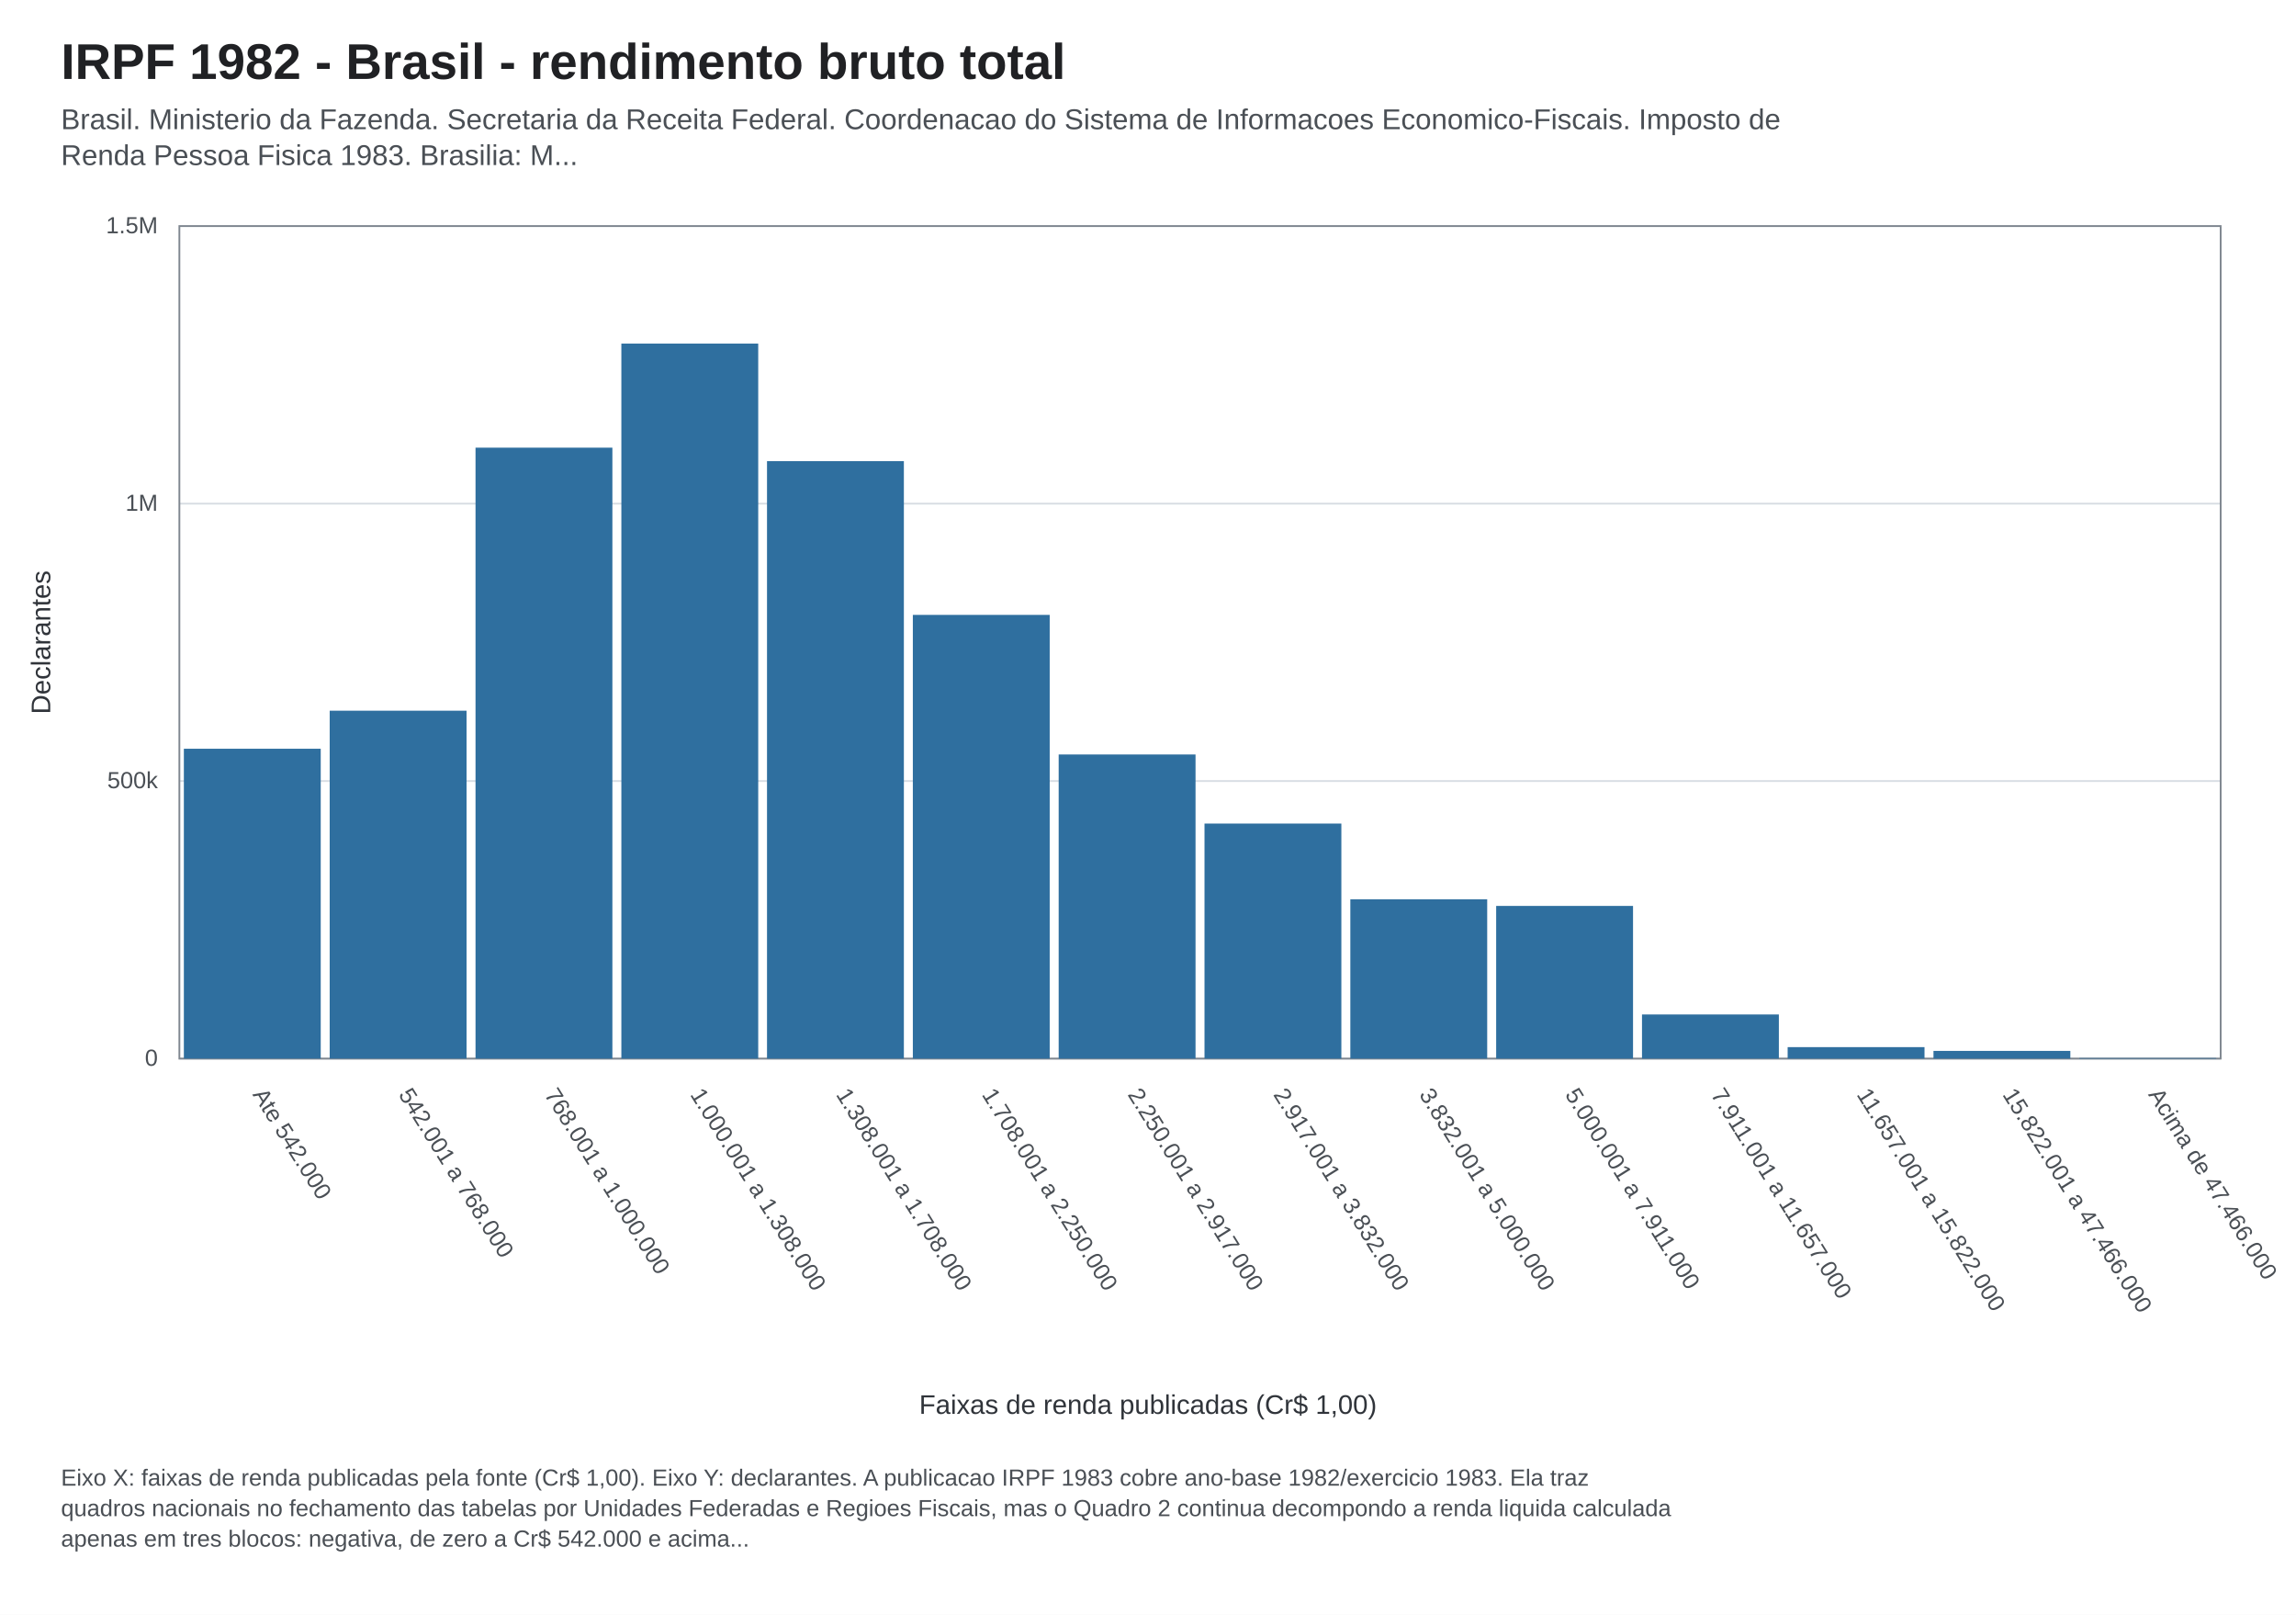
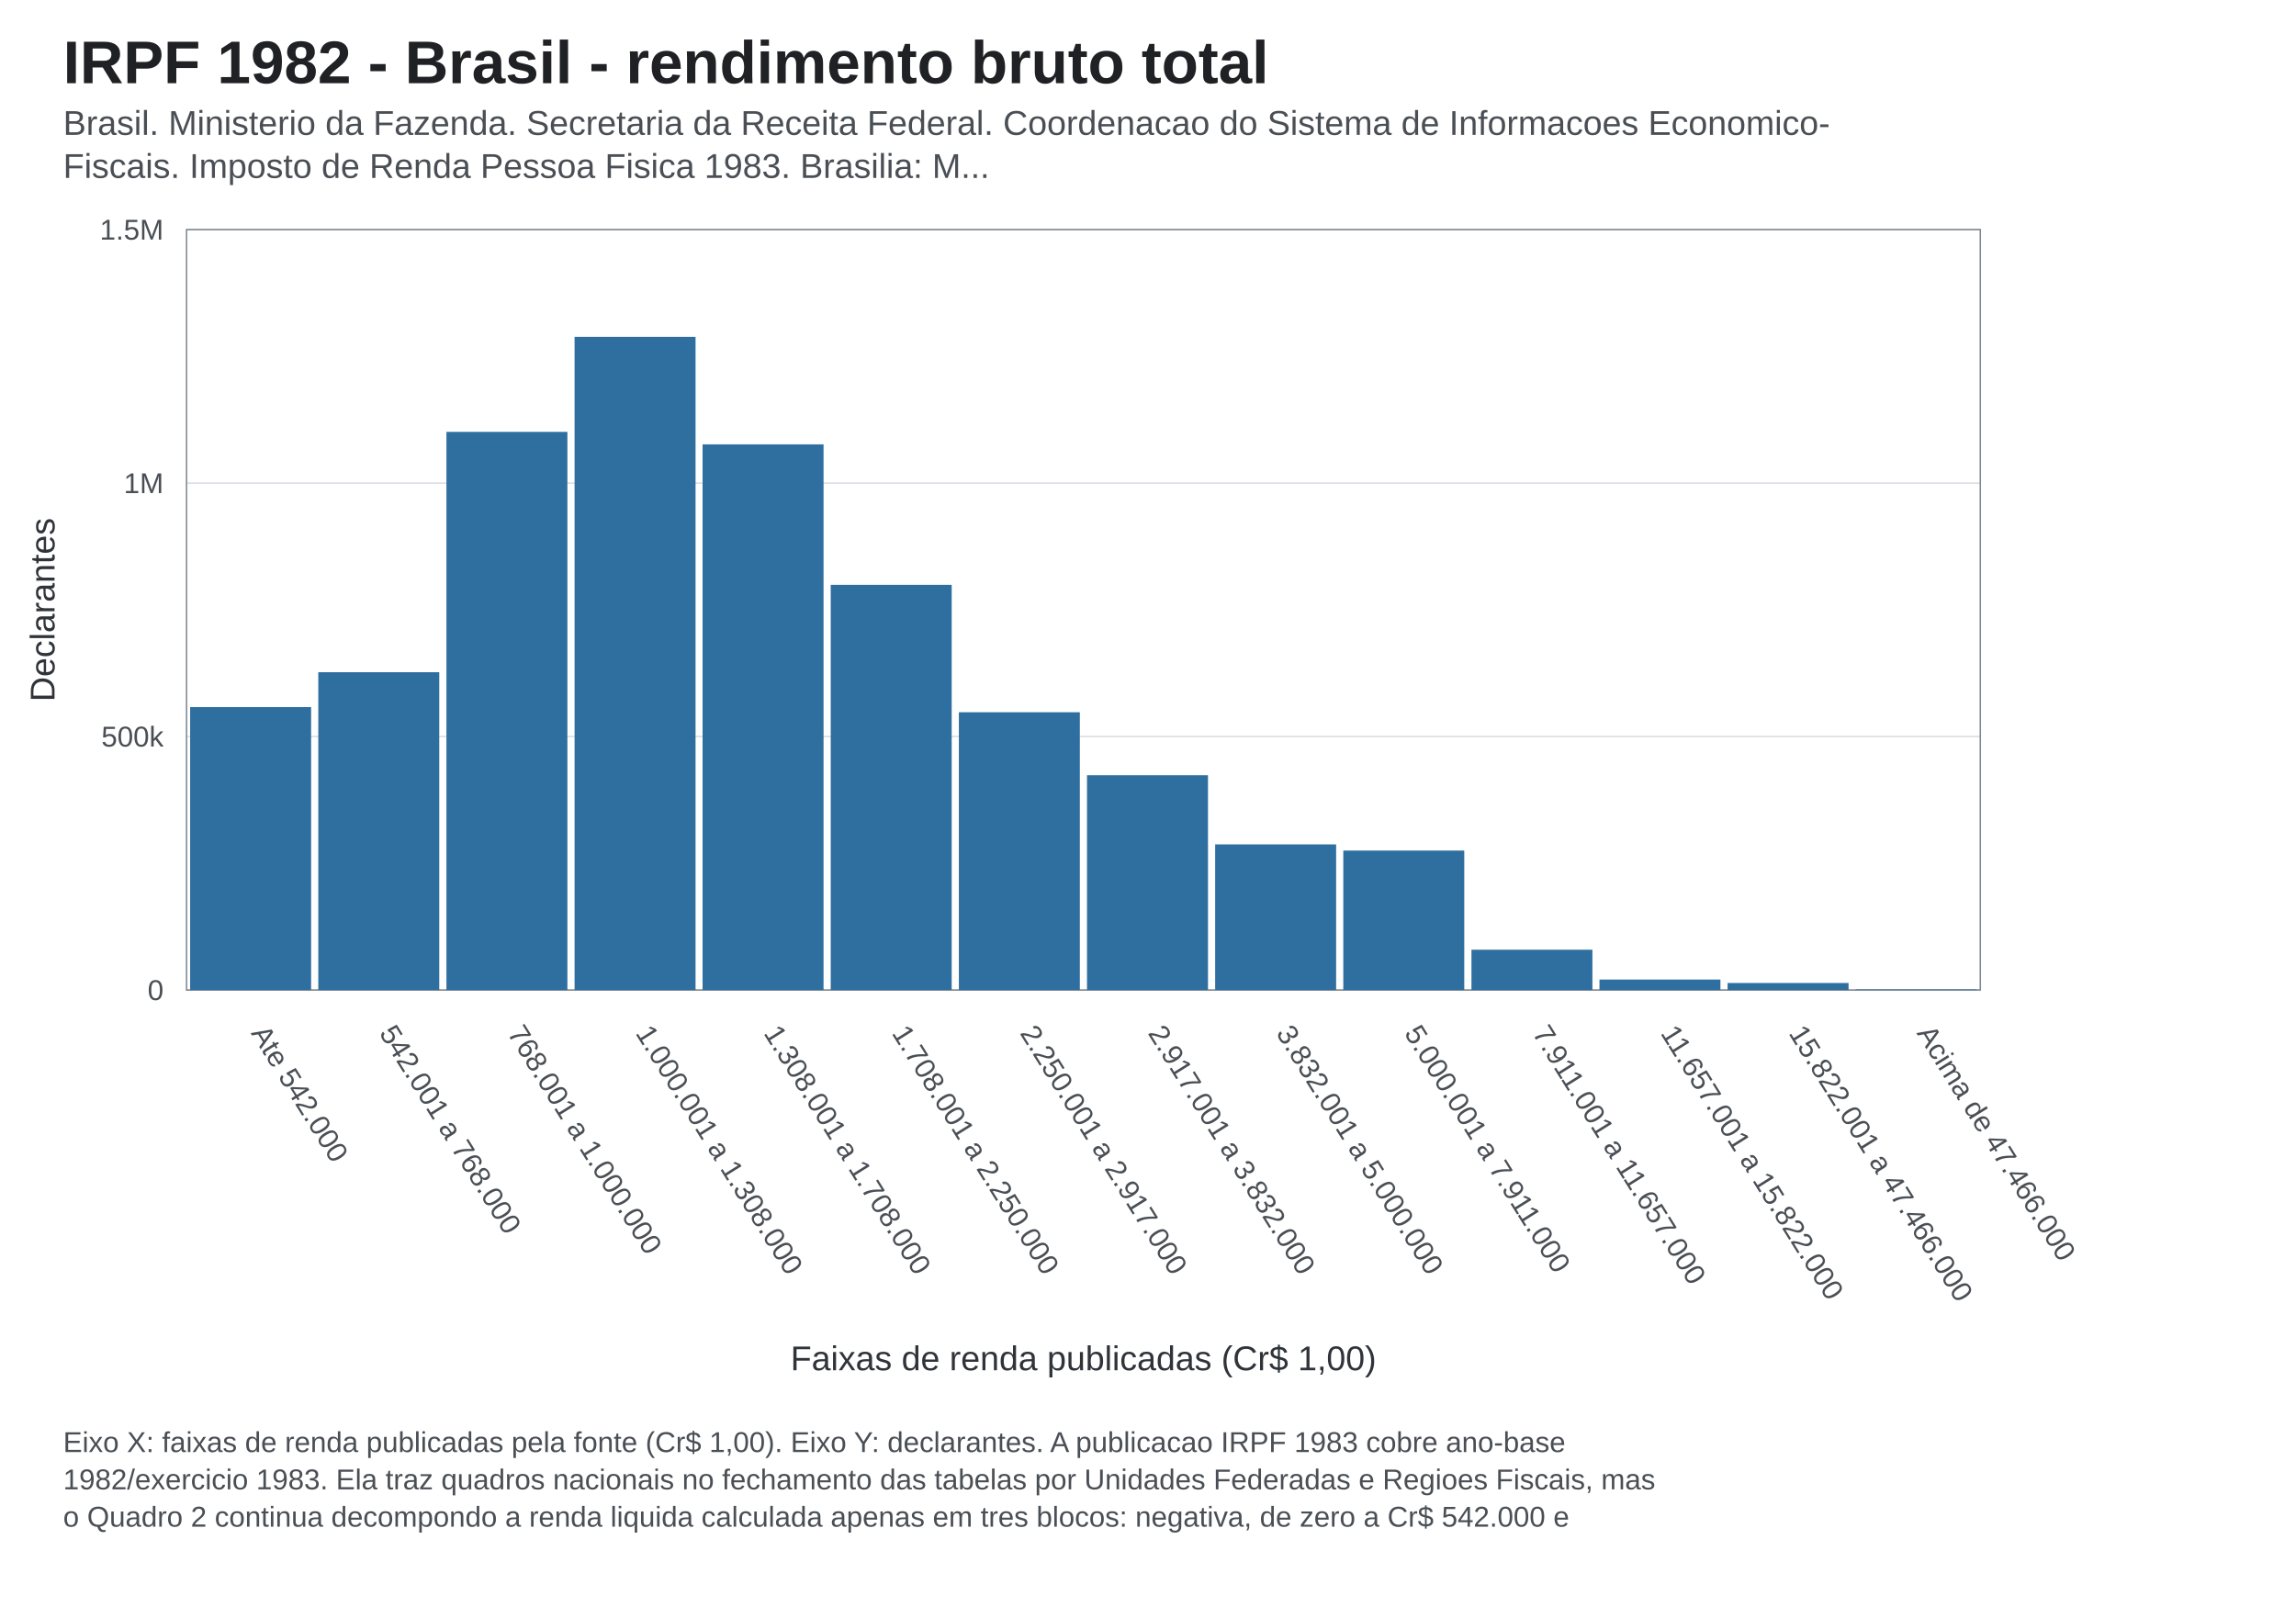
- <svg xmlns="http://www.w3.org/2000/svg" width="1280" height="900" viewBox="0 0 1280 900">
+ <svg xmlns="http://www.w3.org/2000/svg" width="1600" height="1120" viewBox="0 0 1600 1120">
  <style>
text{font-family:Arial,Helvetica,sans-serif;fill:#202124}
- .title{font-size:28px;font-weight:700}
- .subtitle{font-size:16px;fill:#4a4f55}
- .axis{font-size:15px;fill:#30343a}
- .tick{font-size:13px;fill:#4a4f55}
- .note{font-size:13px;fill:#4a4f55}
+ .title{font-size:42px;font-weight:700}
+ .subtitle{font-size:24px;fill:#4a4f55}
+ .axis{font-size:24px;fill:#30343a}
+ .tick{font-size:20px;fill:#4a4f55}
+ .note{font-size:20px;fill:#4a4f55}
.bar{fill:#2f6f9f}
.bar:hover{fill:#c85a28}
.grid{stroke:#d8dde3;stroke-width:1}
.frame{stroke:#7f8790;stroke-width:1;fill:none}
</style>
-   <rect x="0" y="0" width="1280" height="900" fill="#ffffff" />
-   <text x="34.0" y="44.0" class="title">IRPF 1982 - Brasil - rendimento bruto total</text>
-   <text x="34.0" y="72.0" class="subtitle">Brasil. Ministerio da Fazenda. Secretaria da Receita Federal. Coordenacao do Sistema de Informacoes Economico-Fiscais. Imposto de</text>
-   <text x="34.0" y="92.0" class="subtitle">Renda Pessoa Fisica 1983. Brasilia: M...</text>
-   <line x1="100" y1="590.0" x2="1238" y2="590.0" class="grid" />
-   <text x="88.0" y="594.0" class="tick" text-anchor="end">0</text>
-   <line x1="100" y1="435.3" x2="1238" y2="435.3" class="grid" />
-   <text x="88.0" y="439.3" class="tick" text-anchor="end">500k</text>
-   <line x1="100" y1="280.7" x2="1238" y2="280.7" class="grid" />
-   <text x="88.0" y="284.7" class="tick" text-anchor="end">1M</text>
-   <line x1="100" y1="126.0" x2="1238" y2="126.0" class="grid" />
-   <text x="88.0" y="130.0" class="tick" text-anchor="end">1.5M</text>
-   <rect x="100" y="126" width="1138" height="464" class="frame" />
-   <rect class="bar" x="102.5" y="417.3" width="76.3" height="172.7" />
-   <text class="tick" transform="translate(140.6,610.0) rotate(58)" text-anchor="start">Ate 542.000</text>
-   <rect class="bar" x="183.8" y="396.1" width="76.3" height="193.9" />
-   <text class="tick" transform="translate(221.9,610.0) rotate(58)" text-anchor="start">542.001 a 768.000</text>
-   <rect class="bar" x="265.1" y="249.5" width="76.3" height="340.5" />
-   <text class="tick" transform="translate(303.2,610.0) rotate(58)" text-anchor="start">768.001 a 1.000.000</text>
-   <rect class="bar" x="346.4" y="191.5" width="76.3" height="398.5" />
-   <text class="tick" transform="translate(384.5,610.0) rotate(58)" text-anchor="start">1.000.001 a 1.308.000</text>
-   <rect class="bar" x="427.6" y="257.0" width="76.3" height="333.0" />
-   <text class="tick" transform="translate(465.8,610.0) rotate(58)" text-anchor="start">1.308.001 a 1.708.000</text>
-   <rect class="bar" x="508.9" y="342.7" width="76.3" height="247.3" />
-   <text class="tick" transform="translate(547.1,610.0) rotate(58)" text-anchor="start">1.708.001 a 2.250.000</text>
-   <rect class="bar" x="590.2" y="420.5" width="76.3" height="169.5" />
-   <text class="tick" transform="translate(628.4,610.0) rotate(58)" text-anchor="start">2.250.001 a 2.917.000</text>
-   <rect class="bar" x="671.5" y="459.0" width="76.3" height="131.0" />
-   <text class="tick" transform="translate(709.6,610.0) rotate(58)" text-anchor="start">2.917.001 a 3.832.000</text>
-   <rect class="bar" x="752.8" y="501.2" width="76.3" height="88.8" />
-   <text class="tick" transform="translate(790.9,610.0) rotate(58)" text-anchor="start">3.832.001 a 5.000.000</text>
-   <rect class="bar" x="834.1" y="504.9" width="76.3" height="85.1" />
-   <text class="tick" transform="translate(872.2,610.0) rotate(58)" text-anchor="start">5.000.001 a 7.911.000</text>
-   <rect class="bar" x="915.4" y="565.4" width="76.3" height="24.6" />
-   <text class="tick" transform="translate(953.5,610.0) rotate(58)" text-anchor="start">7.911.001 a 11.657.000</text>
-   <rect class="bar" x="996.6" y="583.6" width="76.3" height="6.4" />
-   <text class="tick" transform="translate(1034.8,610.0) rotate(58)" text-anchor="start">11.657.001 a 15.822.000</text>
-   <rect class="bar" x="1077.9" y="585.7" width="76.3" height="4.3" />
-   <text class="tick" transform="translate(1116.1,610.0) rotate(58)" text-anchor="start">15.822.001 a 47.466.000</text>
-   <rect class="bar" x="1159.2" y="589.7" width="76.3" height="0.3" />
-   <text class="tick" transform="translate(1197.4,610.0) rotate(58)" text-anchor="start">Acima de 47.466.000</text>
-   <text x="640.0" y="788.0" class="axis" text-anchor="middle">Faixas de renda publicadas (Cr$ 1,00)</text>
-   <text class="axis" transform="translate(28,358.0) rotate(-90)" text-anchor="middle">Declarantes</text>
-   <text x="34.0" y="828.0" class="note">Eixo X: faixas de renda publicadas pela fonte (Cr$ 1,00). Eixo Y: declarantes. A publicacao IRPF 1983 cobre ano-base 1982/exercicio 1983. Ela traz</text>
-   <text x="34.0" y="845.0" class="note">quadros nacionais no fechamento das tabelas por Unidades Federadas e Regioes Fiscais, mas o Quadro 2 continua decompondo a renda liquida calculada</text>
-   <text x="34.0" y="862.0" class="note">apenas em tres blocos: negativa, de zero a Cr$ 542.000 e acima...</text>
+   <rect x="0" y="0" width="1600" height="1120" fill="#ffffff" />
+   <text x="44.0" y="58.0" class="title">IRPF 1982 - Brasil - rendimento bruto total</text>
+   <text x="44.0" y="94.0" class="subtitle">Brasil. Ministerio da Fazenda. Secretaria da Receita Federal. Coordenacao do Sistema de Informacoes Economico-</text>
+   <text x="44.0" y="124.0" class="subtitle">Fiscais. Imposto de Renda Pessoa Fisica 1983. Brasilia: M...</text>
+   <line x1="130" y1="690.0" x2="1380" y2="690.0" class="grid" />
+   <text x="114.0" y="697.0" class="tick" text-anchor="end">0</text>
+   <line x1="130" y1="513.3" x2="1380" y2="513.3" class="grid" />
+   <text x="114.0" y="520.3" class="tick" text-anchor="end">500k</text>
+   <line x1="130" y1="336.7" x2="1380" y2="336.7" class="grid" />
+   <text x="114.0" y="343.7" class="tick" text-anchor="end">1M</text>
+   <line x1="130" y1="160.0" x2="1380" y2="160.0" class="grid" />
+   <text x="114.0" y="167.0" class="tick" text-anchor="end">1.5M</text>
+   <rect x="130" y="160" width="1250" height="530" class="frame" />
+   <rect class="bar" x="132.5" y="492.8" width="84.3" height="197.2" />
+   <text class="tick" transform="translate(174.6,720.0) rotate(58)" text-anchor="start">Ate 542.000</text>
+   <rect class="bar" x="221.8" y="468.5" width="84.3" height="221.5" />
+   <text class="tick" transform="translate(263.9,720.0) rotate(58)" text-anchor="start">542.001 a 768.000</text>
+   <rect class="bar" x="311.1" y="301.0" width="84.3" height="389.0" />
+   <text class="tick" transform="translate(353.2,720.0) rotate(58)" text-anchor="start">768.001 a 1.000.000</text>
+   <rect class="bar" x="400.4" y="234.8" width="84.3" height="455.2" />
+   <text class="tick" transform="translate(442.5,720.0) rotate(58)" text-anchor="start">1.000.001 a 1.308.000</text>
+   <rect class="bar" x="489.6" y="309.7" width="84.3" height="380.3" />
+   <text class="tick" transform="translate(531.8,720.0) rotate(58)" text-anchor="start">1.308.001 a 1.708.000</text>
+   <rect class="bar" x="578.9" y="407.6" width="84.3" height="282.4" />
+   <text class="tick" transform="translate(621.1,720.0) rotate(58)" text-anchor="start">1.708.001 a 2.250.000</text>
+   <rect class="bar" x="668.2" y="496.4" width="84.3" height="193.6" />
+   <text class="tick" transform="translate(710.4,720.0) rotate(58)" text-anchor="start">2.250.001 a 2.917.000</text>
+   <rect class="bar" x="757.5" y="540.3" width="84.3" height="149.7" />
+   <text class="tick" transform="translate(799.6,720.0) rotate(58)" text-anchor="start">2.917.001 a 3.832.000</text>
+   <rect class="bar" x="846.8" y="588.5" width="84.3" height="101.5" />
+   <text class="tick" transform="translate(888.9,720.0) rotate(58)" text-anchor="start">3.832.001 a 5.000.000</text>
+   <rect class="bar" x="936.1" y="592.8" width="84.3" height="97.2" />
+   <text class="tick" transform="translate(978.2,720.0) rotate(58)" text-anchor="start">5.000.001 a 7.911.000</text>
+   <rect class="bar" x="1025.4" y="661.9" width="84.3" height="28.1" />
+   <text class="tick" transform="translate(1067.5,720.0) rotate(58)" text-anchor="start">7.911.001 a 11.657.000</text>
+   <rect class="bar" x="1114.6" y="682.7" width="84.3" height="7.3" />
+   <text class="tick" transform="translate(1156.8,720.0) rotate(58)" text-anchor="start">11.657.001 a 15.822.000</text>
+   <rect class="bar" x="1203.9" y="685.1" width="84.3" height="4.9" />
+   <text class="tick" transform="translate(1246.1,720.0) rotate(58)" text-anchor="start">15.822.001 a 47.466.000</text>
+   <rect class="bar" x="1293.2" y="689.6" width="84.3" height="0.4" />
+   <text class="tick" transform="translate(1335.4,720.0) rotate(58)" text-anchor="start">Acima de 47.466.000</text>
+   <text x="755.0" y="955.0" class="axis" text-anchor="middle">Faixas de renda publicadas (Cr$ 1,00)</text>
+   <text class="axis" transform="translate(38,425.0) rotate(-90)" text-anchor="middle">Declarantes</text>
+   <text x="44.0" y="1012.0" class="note">Eixo X: faixas de renda publicadas pela fonte (Cr$ 1,00). Eixo Y: declarantes. A publicacao IRPF 1983 cobre ano-base</text>
+   <text x="44.0" y="1038.0" class="note">1982/exercicio 1983. Ela traz quadros nacionais no fechamento das tabelas por Unidades Federadas e Regioes Fiscais, mas</text>
+   <text x="44.0" y="1064.0" class="note">o Quadro 2 continua decompondo a renda liquida calculada apenas em tres blocos: negativa, de zero a Cr$ 542.000 e</text>
</svg>
